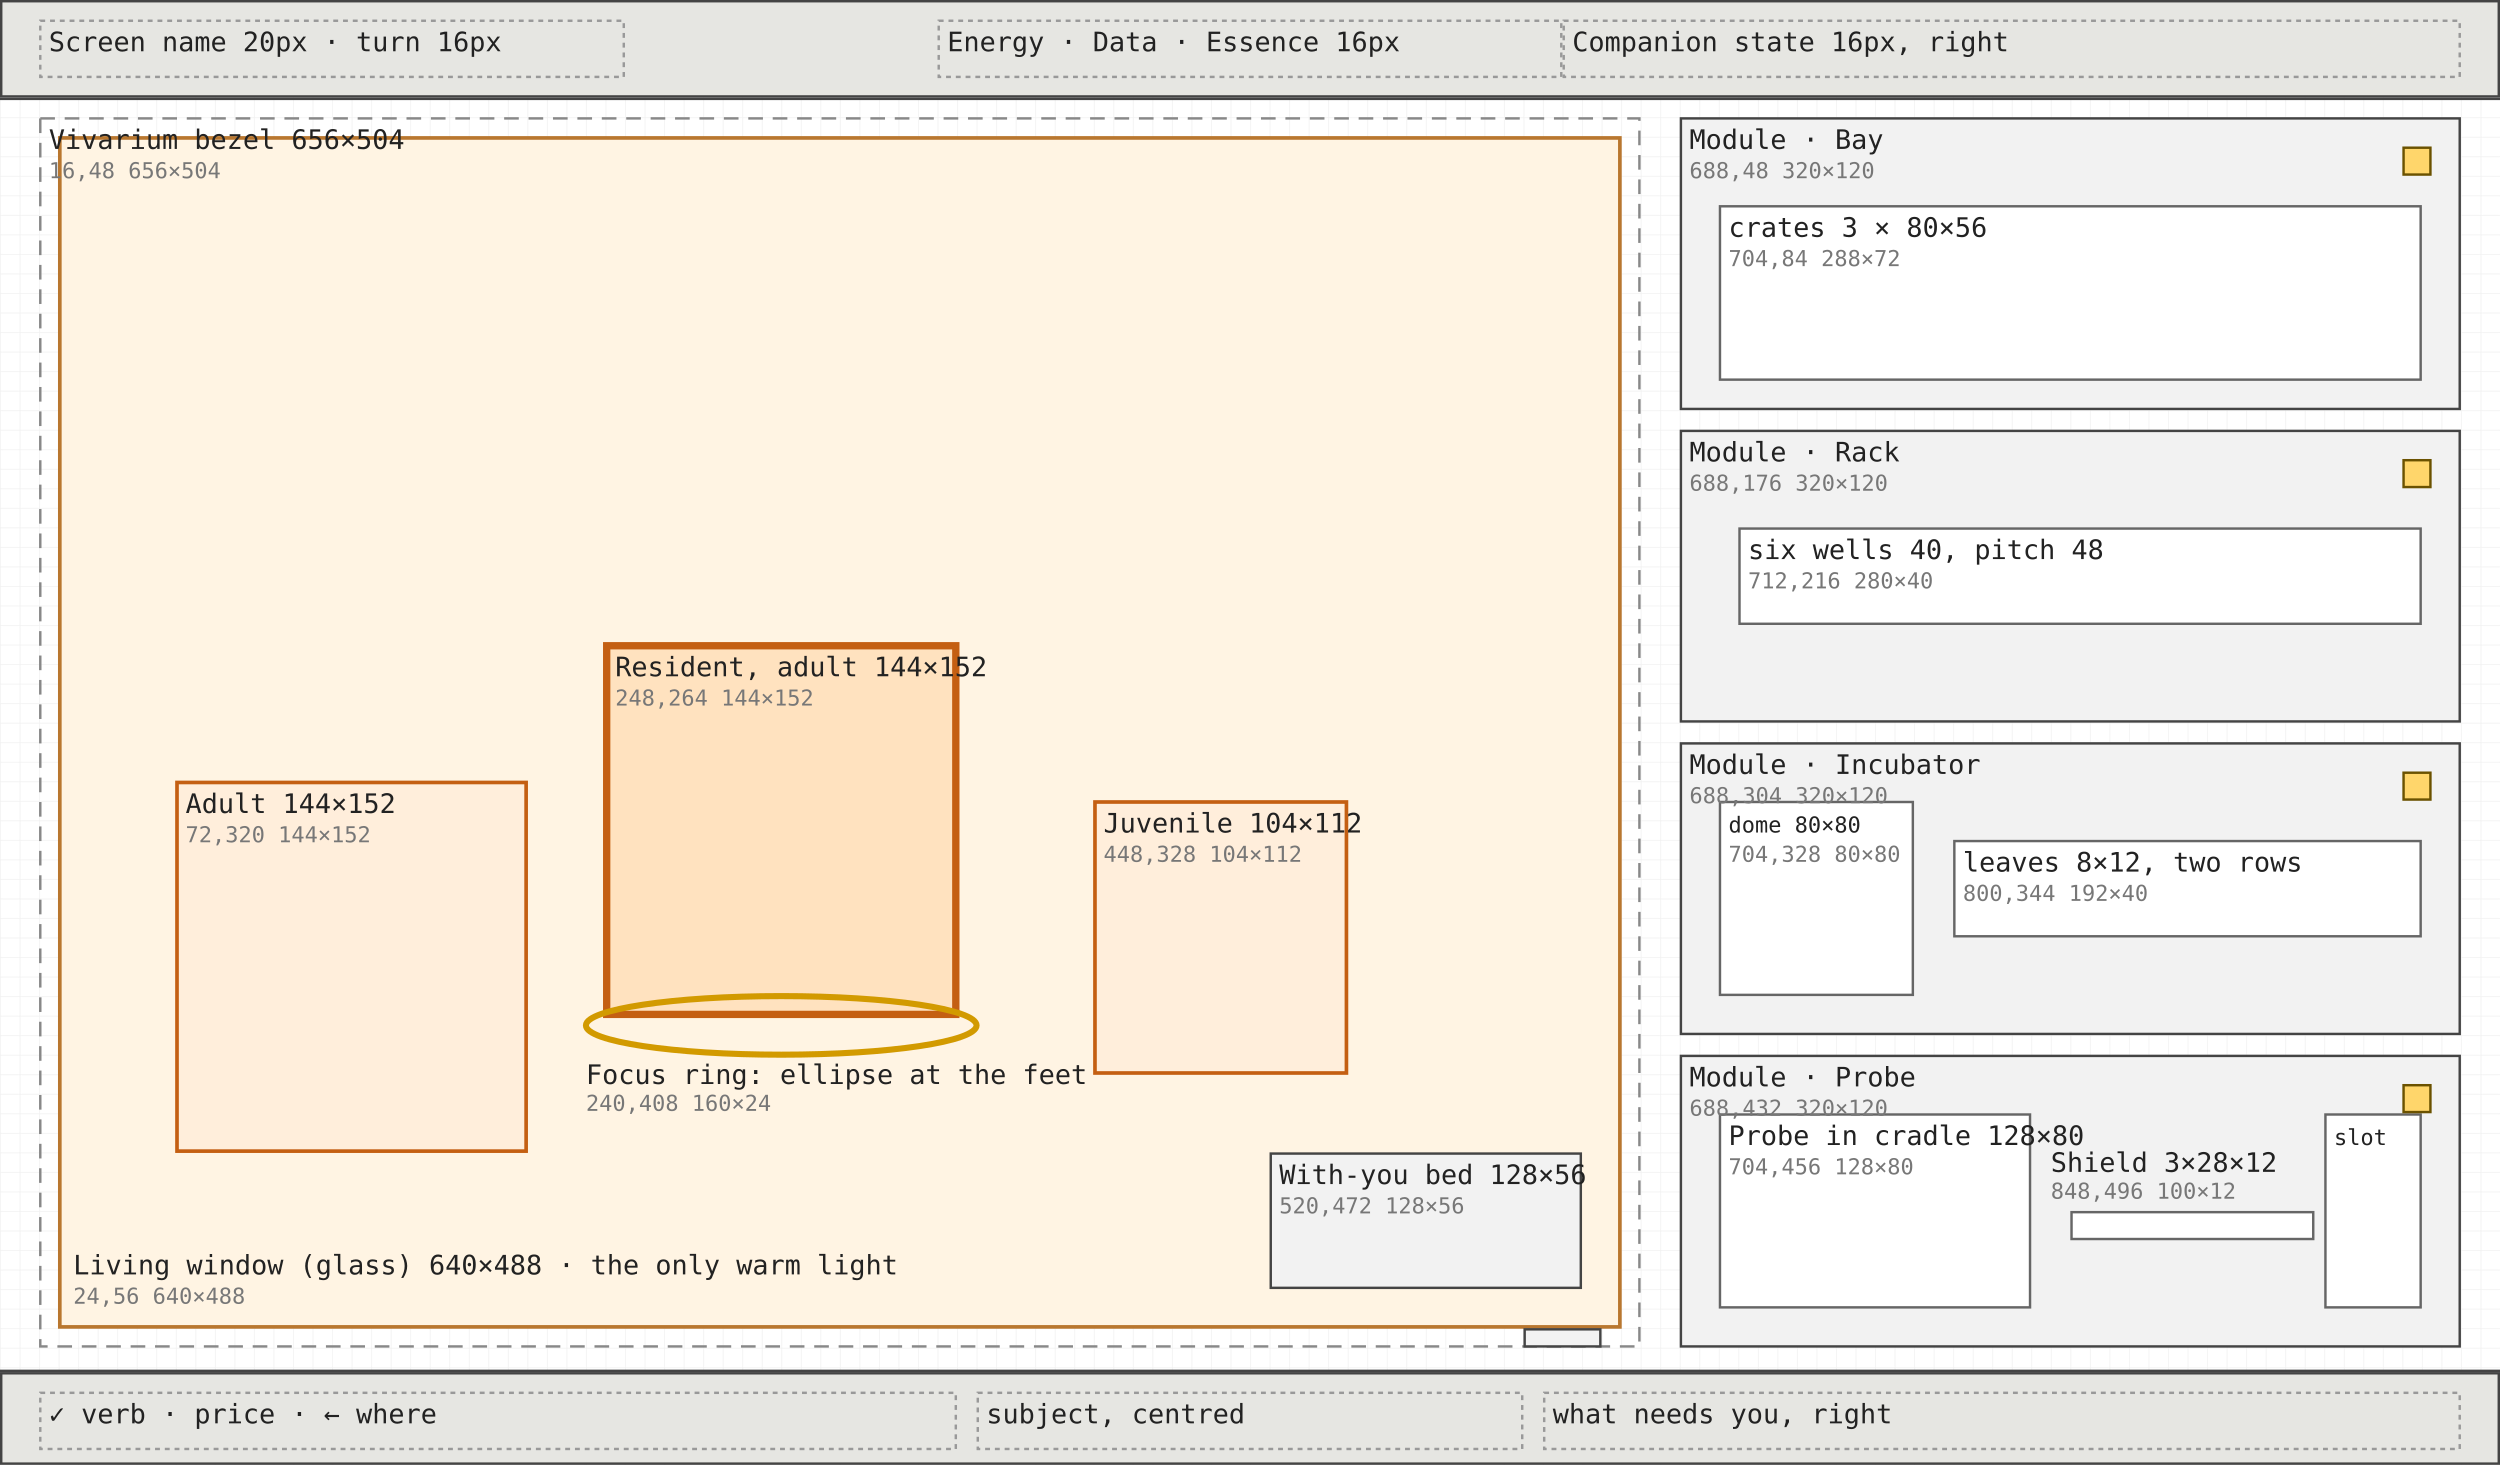
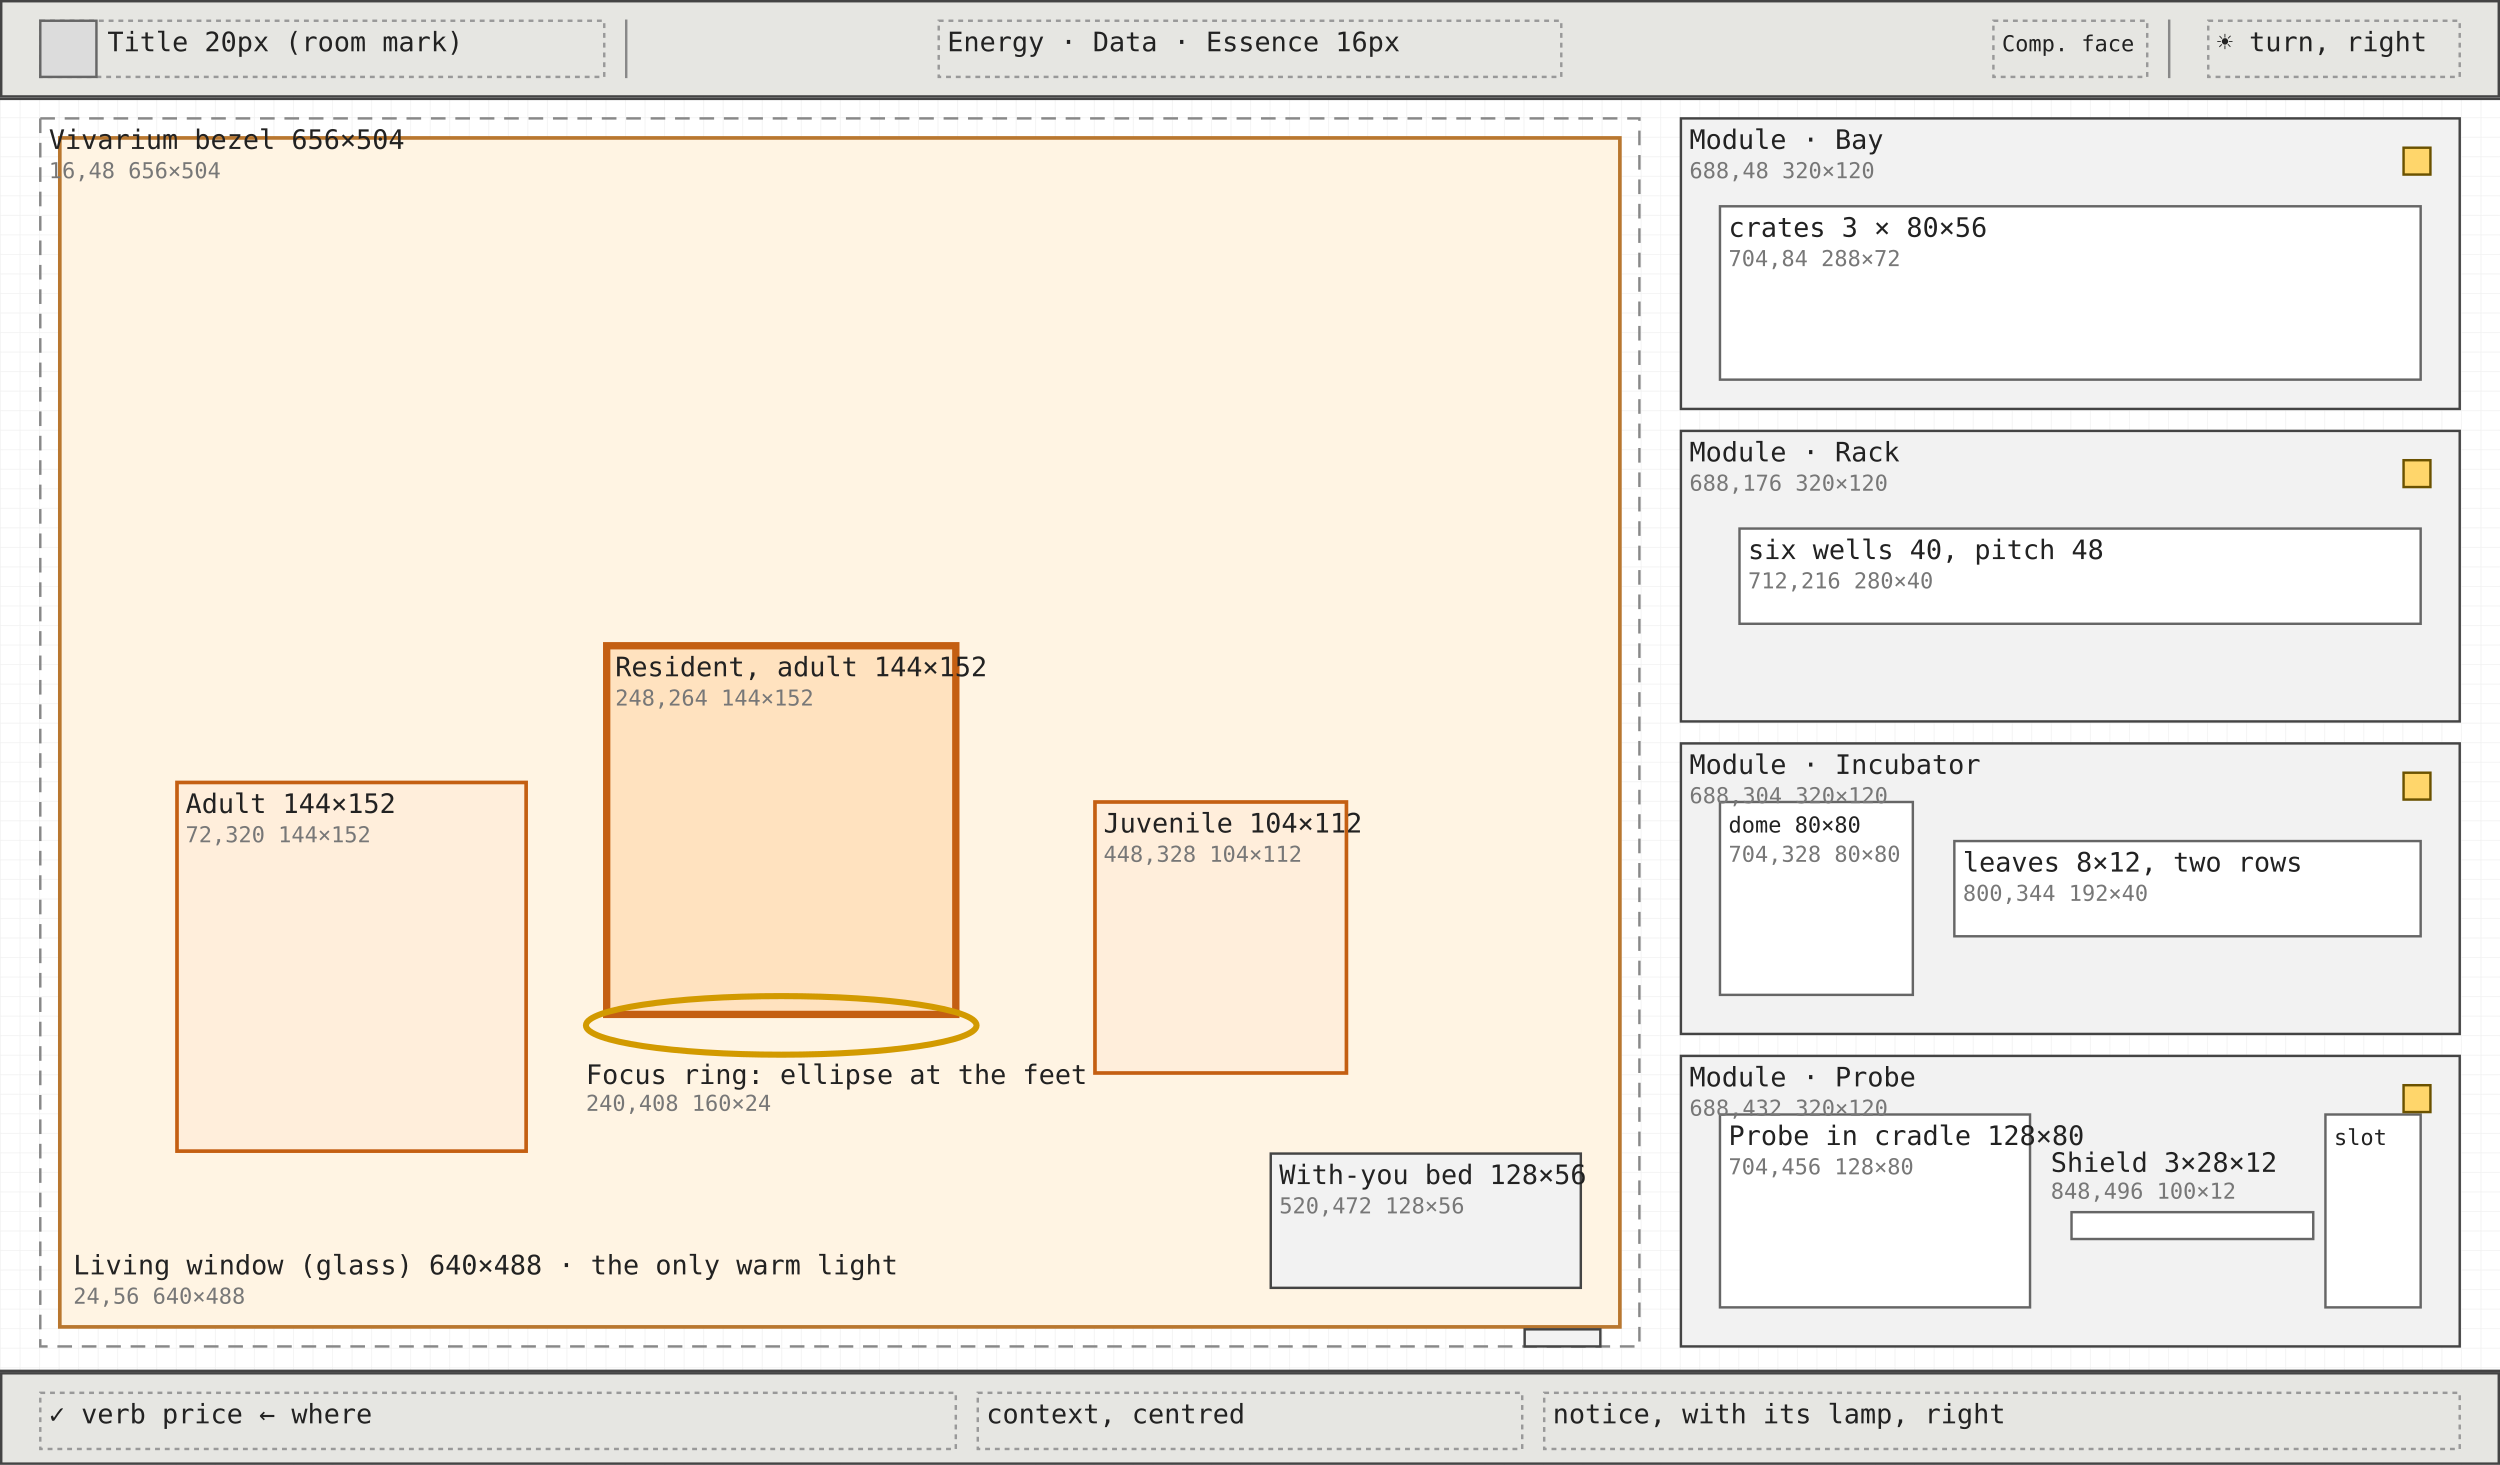
<svg xmlns="http://www.w3.org/2000/svg" viewBox="0 0 1024 600" width="1024" height="600" font-family="ui-monospace, Menlo, Consolas, monospace">
  <defs>
    <pattern id="g8" width="8" height="8" patternUnits="userSpaceOnUse">
      <path d="M8 0H0V8" fill="none" stroke="#efefef" stroke-width="0.5" />
    </pattern>
    <pattern id="g40" width="40" height="40" patternUnits="userSpaceOnUse">
      <path d="M40 0H0V40" fill="none" stroke="#e2e2e2" stroke-width="0.6" />
    </pattern>
  </defs>
  <rect width="1024" height="600" fill="#ffffff" />
  <rect width="1024" height="600" fill="url(#g8)" />
  <line x1="0" y1="40.5" x2="1024" y2="40.5" stroke="#444" />
  <line x1="0" y1="561.5" x2="1024" y2="561.5" stroke="#444" />
  <rect x="0.5" y="0.5" width="1023" height="39" fill="#e6e6e2" stroke="#444" stroke-width="1" />
-   <rect x="16.5" y="8.5" width="239" height="23" fill="none" stroke="#999" stroke-width="1" stroke-dasharray="2 2" />
+   <rect x="16.5" y="8.5" width="231" height="23" fill="none" stroke="#999" stroke-width="1" stroke-dasharray="2 2" />
+   <rect x="16.5" y="8.5" width="23" height="23" fill="#dcdcdc" stroke="#666" stroke-width="1" />
+   <line x1="256.5" y1="8" x2="256.5" y2="32" stroke="#888" />
+   <line x1="888.5" y1="8" x2="888.5" y2="32" stroke="#888" />
  <rect x="384.5" y="8.5" width="255" height="23" fill="none" stroke="#999" stroke-width="1" stroke-dasharray="2 2" />
-   <rect x="640.5" y="8.5" width="367" height="23" fill="none" stroke="#999" stroke-width="1" stroke-dasharray="2 2" />
+   <rect x="816.5" y="8.5" width="63" height="23" fill="none" stroke="#999" stroke-width="1" stroke-dasharray="2 2" />
+   <rect x="904.5" y="8.5" width="103" height="23" fill="none" stroke="#999" stroke-width="1" stroke-dasharray="2 2" />
  <rect x="0.5" y="562.5" width="1023" height="37" fill="#e6e6e2" stroke="#444" stroke-width="1" />
  <rect x="16.5" y="570.5" width="375" height="23" fill="none" stroke="#999" stroke-width="1" stroke-dasharray="2 2" />
  <rect x="400.5" y="570.5" width="223" height="23" fill="none" stroke="#999" stroke-width="1" stroke-dasharray="2 2" />
  <rect x="632.5" y="570.5" width="375" height="23" fill="none" stroke="#999" stroke-width="1" stroke-dasharray="2 2" />
  <rect x="16.5" y="48.5" width="655" height="503" fill="none" stroke="#888" stroke-width="1" stroke-dasharray="6 4" />
  <rect x="24.5" y="56.5" width="639" height="487" fill="#fff4e3" stroke="#b9772f" stroke-width="1.5" />
  <rect x="248.5" y="264.5" width="143" height="151" fill="#ffe2bf" stroke="#c45f12" stroke-width="3" />
  <rect x="448.5" y="328.5" width="103" height="111" fill="#ffeedb" stroke="#c45f12" stroke-width="1.5" />
  <rect x="72.5" y="320.5" width="143" height="151" fill="#ffeedb" stroke="#c45f12" stroke-width="1.5" />
  <ellipse cx="320.0" cy="420.0" rx="80.0" ry="12.0" fill="none" stroke="#d29a00" stroke-width="2.5" />
  <rect x="520.5" y="472.5" width="127" height="55" fill="#f2f2f2" stroke="#444" stroke-width="1" />
  <rect x="624.5" y="544.5" width="31" height="7" fill="#f2f2f2" stroke="#444" stroke-width="1" />
  <rect x="688.5" y="48.5" width="319" height="119" fill="#f2f2f2" stroke="#444" stroke-width="1" />
  <rect x="704.5" y="84.5" width="287" height="71" fill="#ffffff" stroke="#666" stroke-width="1" />
  <rect x="688.5" y="176.5" width="319" height="119" fill="#f2f2f2" stroke="#444" stroke-width="1" />
  <rect x="712.5" y="216.5" width="279" height="39" fill="#ffffff" stroke="#666" stroke-width="1" />
  <rect x="688.5" y="304.5" width="319" height="119" fill="#f2f2f2" stroke="#444" stroke-width="1" />
  <rect x="704.5" y="328.5" width="79" height="79" fill="#ffffff" stroke="#666" stroke-width="1" />
  <rect x="800.5" y="344.5" width="191" height="39" fill="#ffffff" stroke="#666" stroke-width="1" />
  <rect x="688.5" y="432.5" width="319" height="119" fill="#f2f2f2" stroke="#444" stroke-width="1" />
  <rect x="704.5" y="456.5" width="127" height="79" fill="#ffffff" stroke="#666" stroke-width="1" />
  <rect x="848.5" y="496.5" width="99" height="11" fill="#ffffff" stroke="#666" stroke-width="1" />
  <rect x="952.5" y="456.5" width="39" height="79" fill="#ffffff" stroke="#666" stroke-width="1" />
  <rect x="984.5" y="60.5" width="11" height="11" fill="#ffd66b" stroke="#6b5200" stroke-width="1" />
  <rect x="984.5" y="188.5" width="11" height="11" fill="#ffd66b" stroke="#6b5200" stroke-width="1" />
  <rect x="984.5" y="316.5" width="11" height="11" fill="#ffd66b" stroke="#6b5200" stroke-width="1" />
  <rect x="984.5" y="444.5" width="11" height="11" fill="#ffd66b" stroke="#6b5200" stroke-width="1" />
-   <text x="20" y="21" font-size="11" fill="#222">Screen name 20px · turn 16px</text>
+   <text x="44" y="21" font-size="11" fill="#222">Title 20px (room mark)</text>
  <text x="388" y="21" font-size="11" fill="#222">Energy · Data · Essence 16px</text>
-   <text x="644" y="21" font-size="11" fill="#222">Companion state 16px, right</text>
-   <text x="20" y="583" font-size="11" fill="#222">✓ verb · price · ← where</text>
-   <text x="404" y="583" font-size="11" fill="#222">subject, centred</text>
-   <text x="636" y="583" font-size="11" fill="#222">what needs you, right</text>
+   <text x="820" y="21" font-size="9" fill="#222">Comp. face</text>
+   <text x="908" y="21" font-size="11" fill="#222">☀ turn, right</text>
+   <text x="20" y="583" font-size="11" fill="#222">✓ verb  price  ← where</text>
+   <text x="404" y="583" font-size="11" fill="#222">context, centred</text>
+   <text x="636" y="583" font-size="11" fill="#222">notice, with its lamp, right</text>
  <text x="20" y="61" font-size="11" fill="#222">Vivarium bezel 656×504</text>
  <text x="20" y="73" font-size="9" fill="#777">16,48 656×504</text>
  <text x="30" y="522" font-size="11" fill="#222">Living window (glass) 640×488 · the only warm light</text>
  <text x="30" y="534" font-size="9" fill="#777">24,56 640×488</text>
  <text x="252" y="277" font-size="11" fill="#222">Resident, adult 144×152</text>
  <text x="252" y="289" font-size="9" fill="#777">248,264 144×152</text>
  <text x="452" y="341" font-size="11" fill="#222">Juvenile 104×112</text>
  <text x="452" y="353" font-size="9" fill="#777">448,328 104×112</text>
  <text x="76" y="333" font-size="11" fill="#222">Adult 144×152</text>
  <text x="76" y="345" font-size="9" fill="#777">72,320 144×152</text>
  <text x="240" y="444" font-size="11" fill="#222">Focus ring: ellipse at the feet</text>
  <text x="240" y="455" font-size="9" fill="#777">240,408 160×24</text>
  <text x="524" y="485" font-size="11" fill="#222">With-you bed 128×56</text>
  <text x="524" y="497" font-size="9" fill="#777">520,472 128×56</text>
  <text x="692" y="61" font-size="11" fill="#222">Module · Bay</text>
  <text x="692" y="73" font-size="9" fill="#777">688,48 320×120</text>
  <text x="708" y="97" font-size="11" fill="#222">crates 3 × 80×56</text>
  <text x="708" y="109" font-size="9" fill="#777">704,84 288×72</text>
  <text x="692" y="189" font-size="11" fill="#222">Module · Rack</text>
  <text x="692" y="201" font-size="9" fill="#777">688,176 320×120</text>
  <text x="716" y="229" font-size="11" fill="#222">six wells 40, pitch 48</text>
  <text x="716" y="241" font-size="9" fill="#777">712,216 280×40</text>
  <text x="692" y="317" font-size="11" fill="#222">Module · Incubator</text>
  <text x="692" y="329" font-size="9" fill="#777">688,304 320×120</text>
  <text x="708" y="341" font-size="9" fill="#222">dome 80×80</text>
  <text x="708" y="353" font-size="9" fill="#777">704,328 80×80</text>
  <text x="804" y="357" font-size="11" fill="#222">leaves 8×12, two rows</text>
  <text x="804" y="369" font-size="9" fill="#777">800,344 192×40</text>
  <text x="692" y="445" font-size="11" fill="#222">Module · Probe</text>
  <text x="692" y="457" font-size="9" fill="#777">688,432 320×120</text>
  <text x="708" y="469" font-size="11" fill="#222">Probe in cradle 128×80</text>
  <text x="708" y="481" font-size="9" fill="#777">704,456 128×80</text>
  <text x="840" y="480" font-size="11" fill="#222">Shield 3×28×12</text>
  <text x="840" y="491" font-size="9" fill="#777">848,496 100×12</text>
  <text x="956" y="469" font-size="9" fill="#222">slot</text>
</svg>
